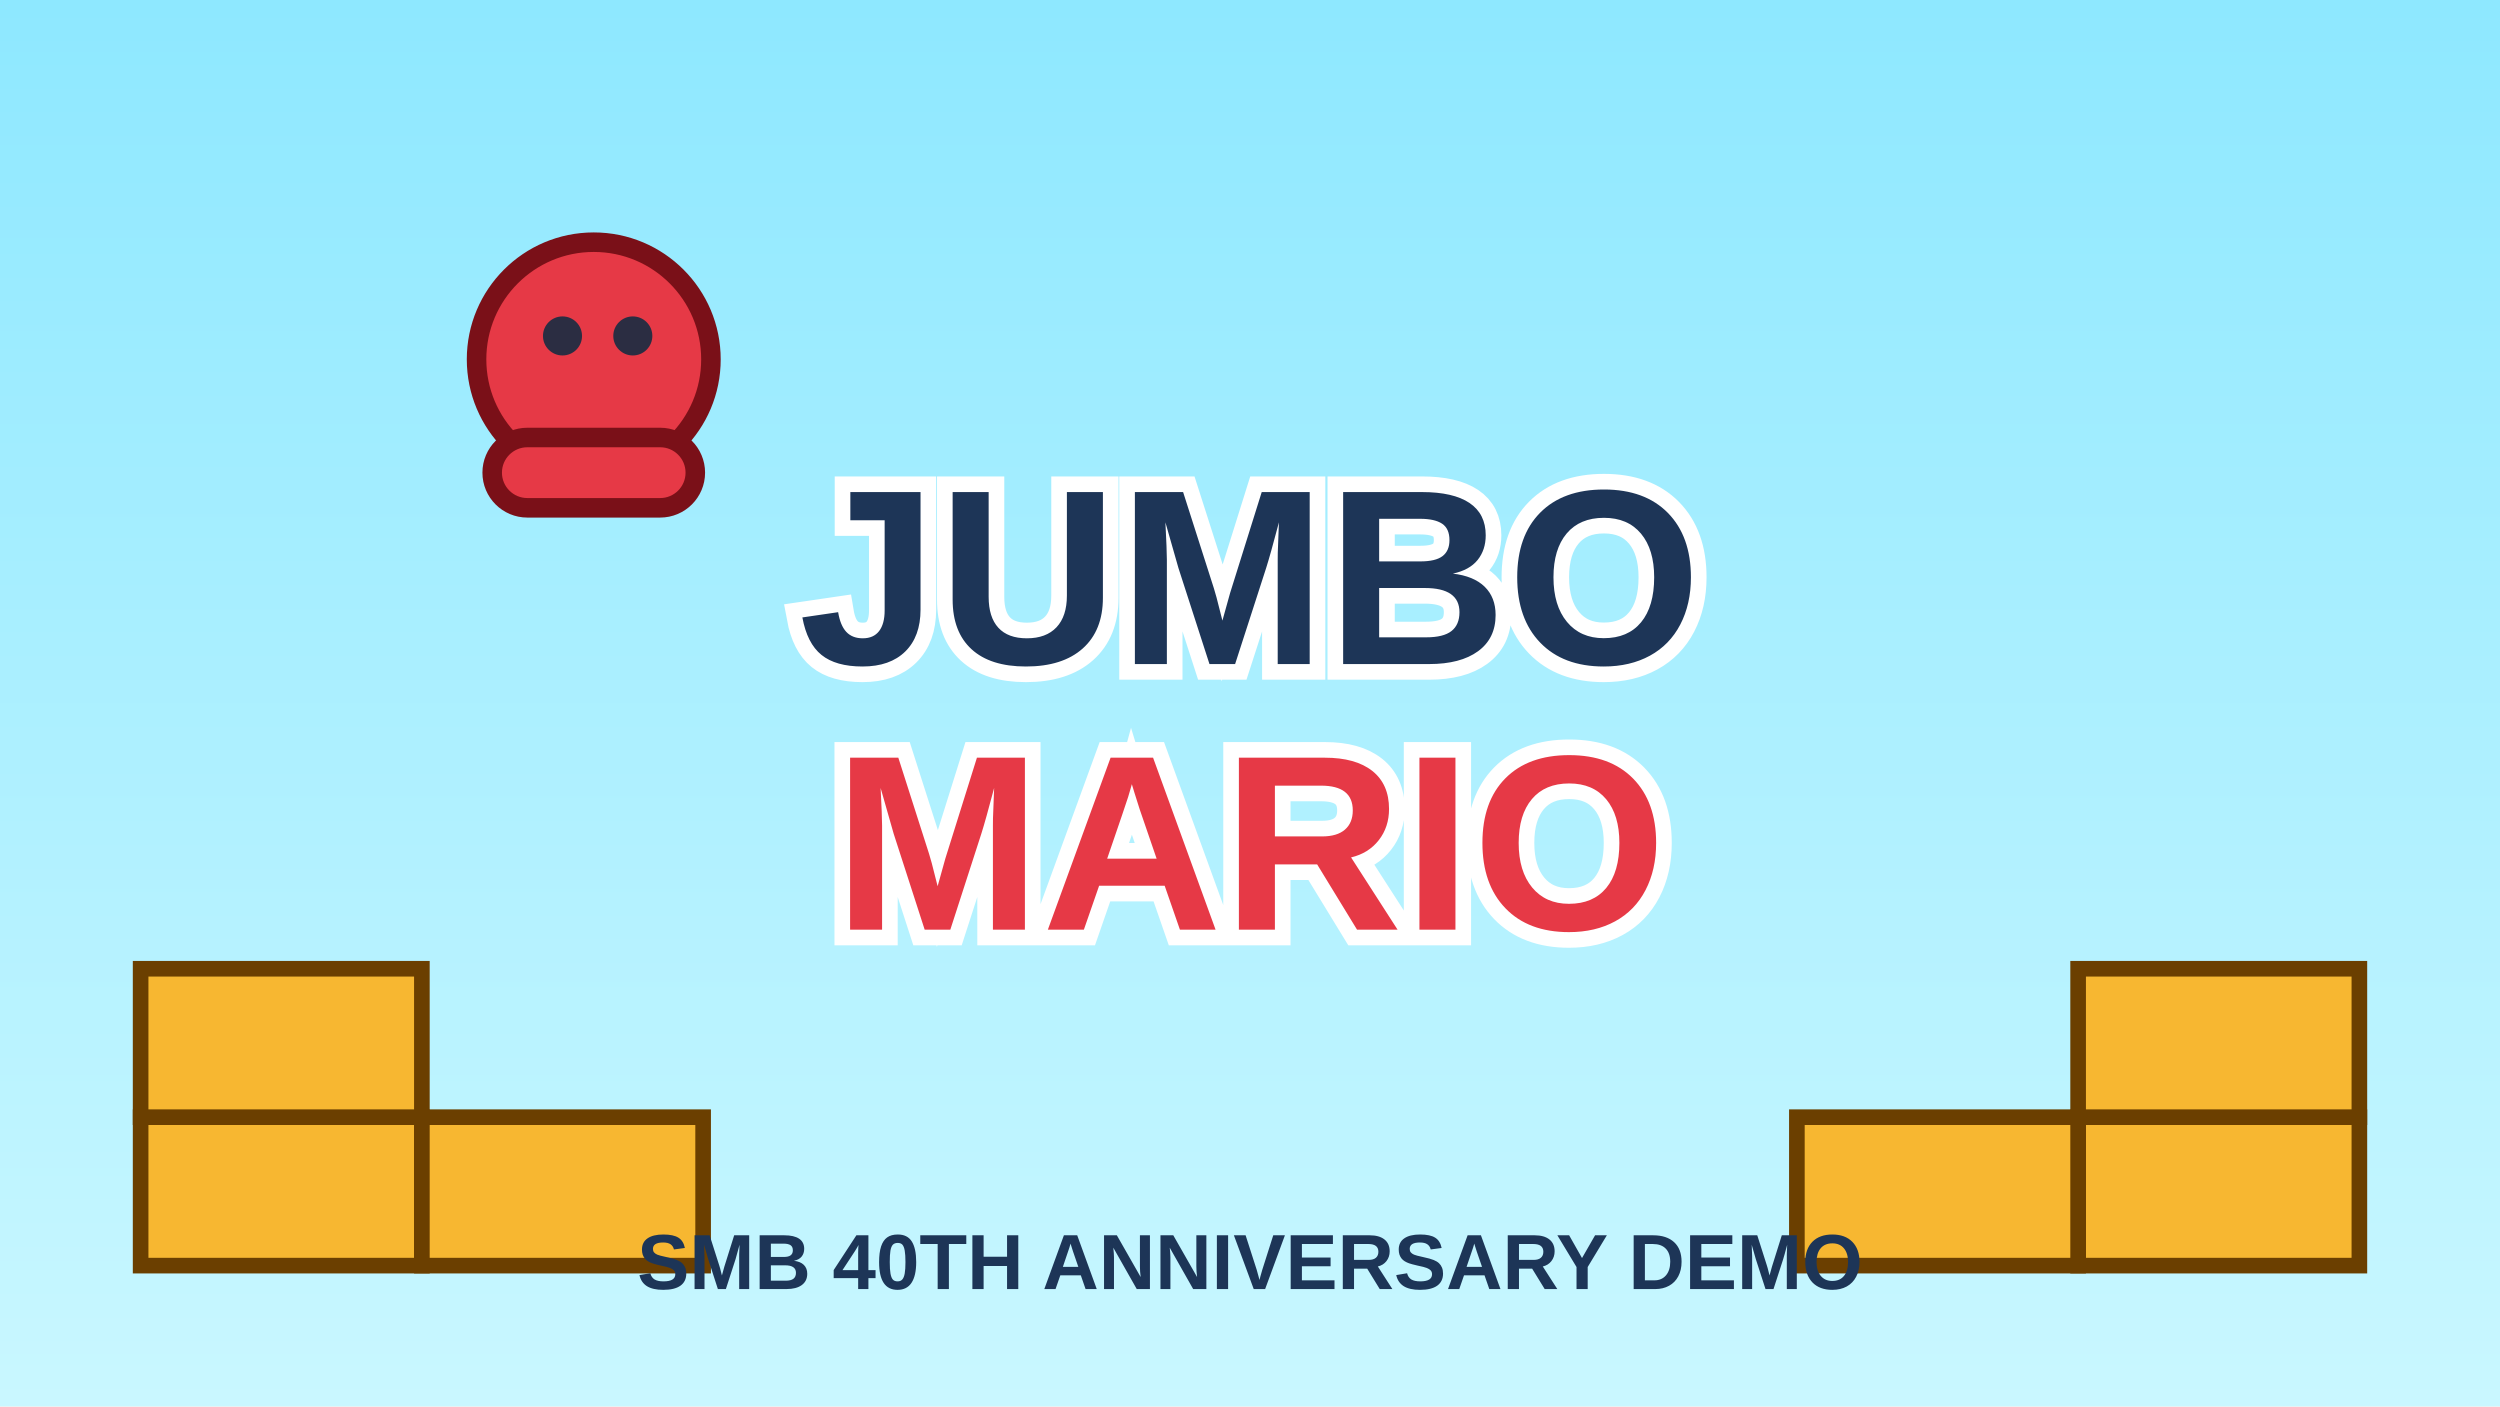
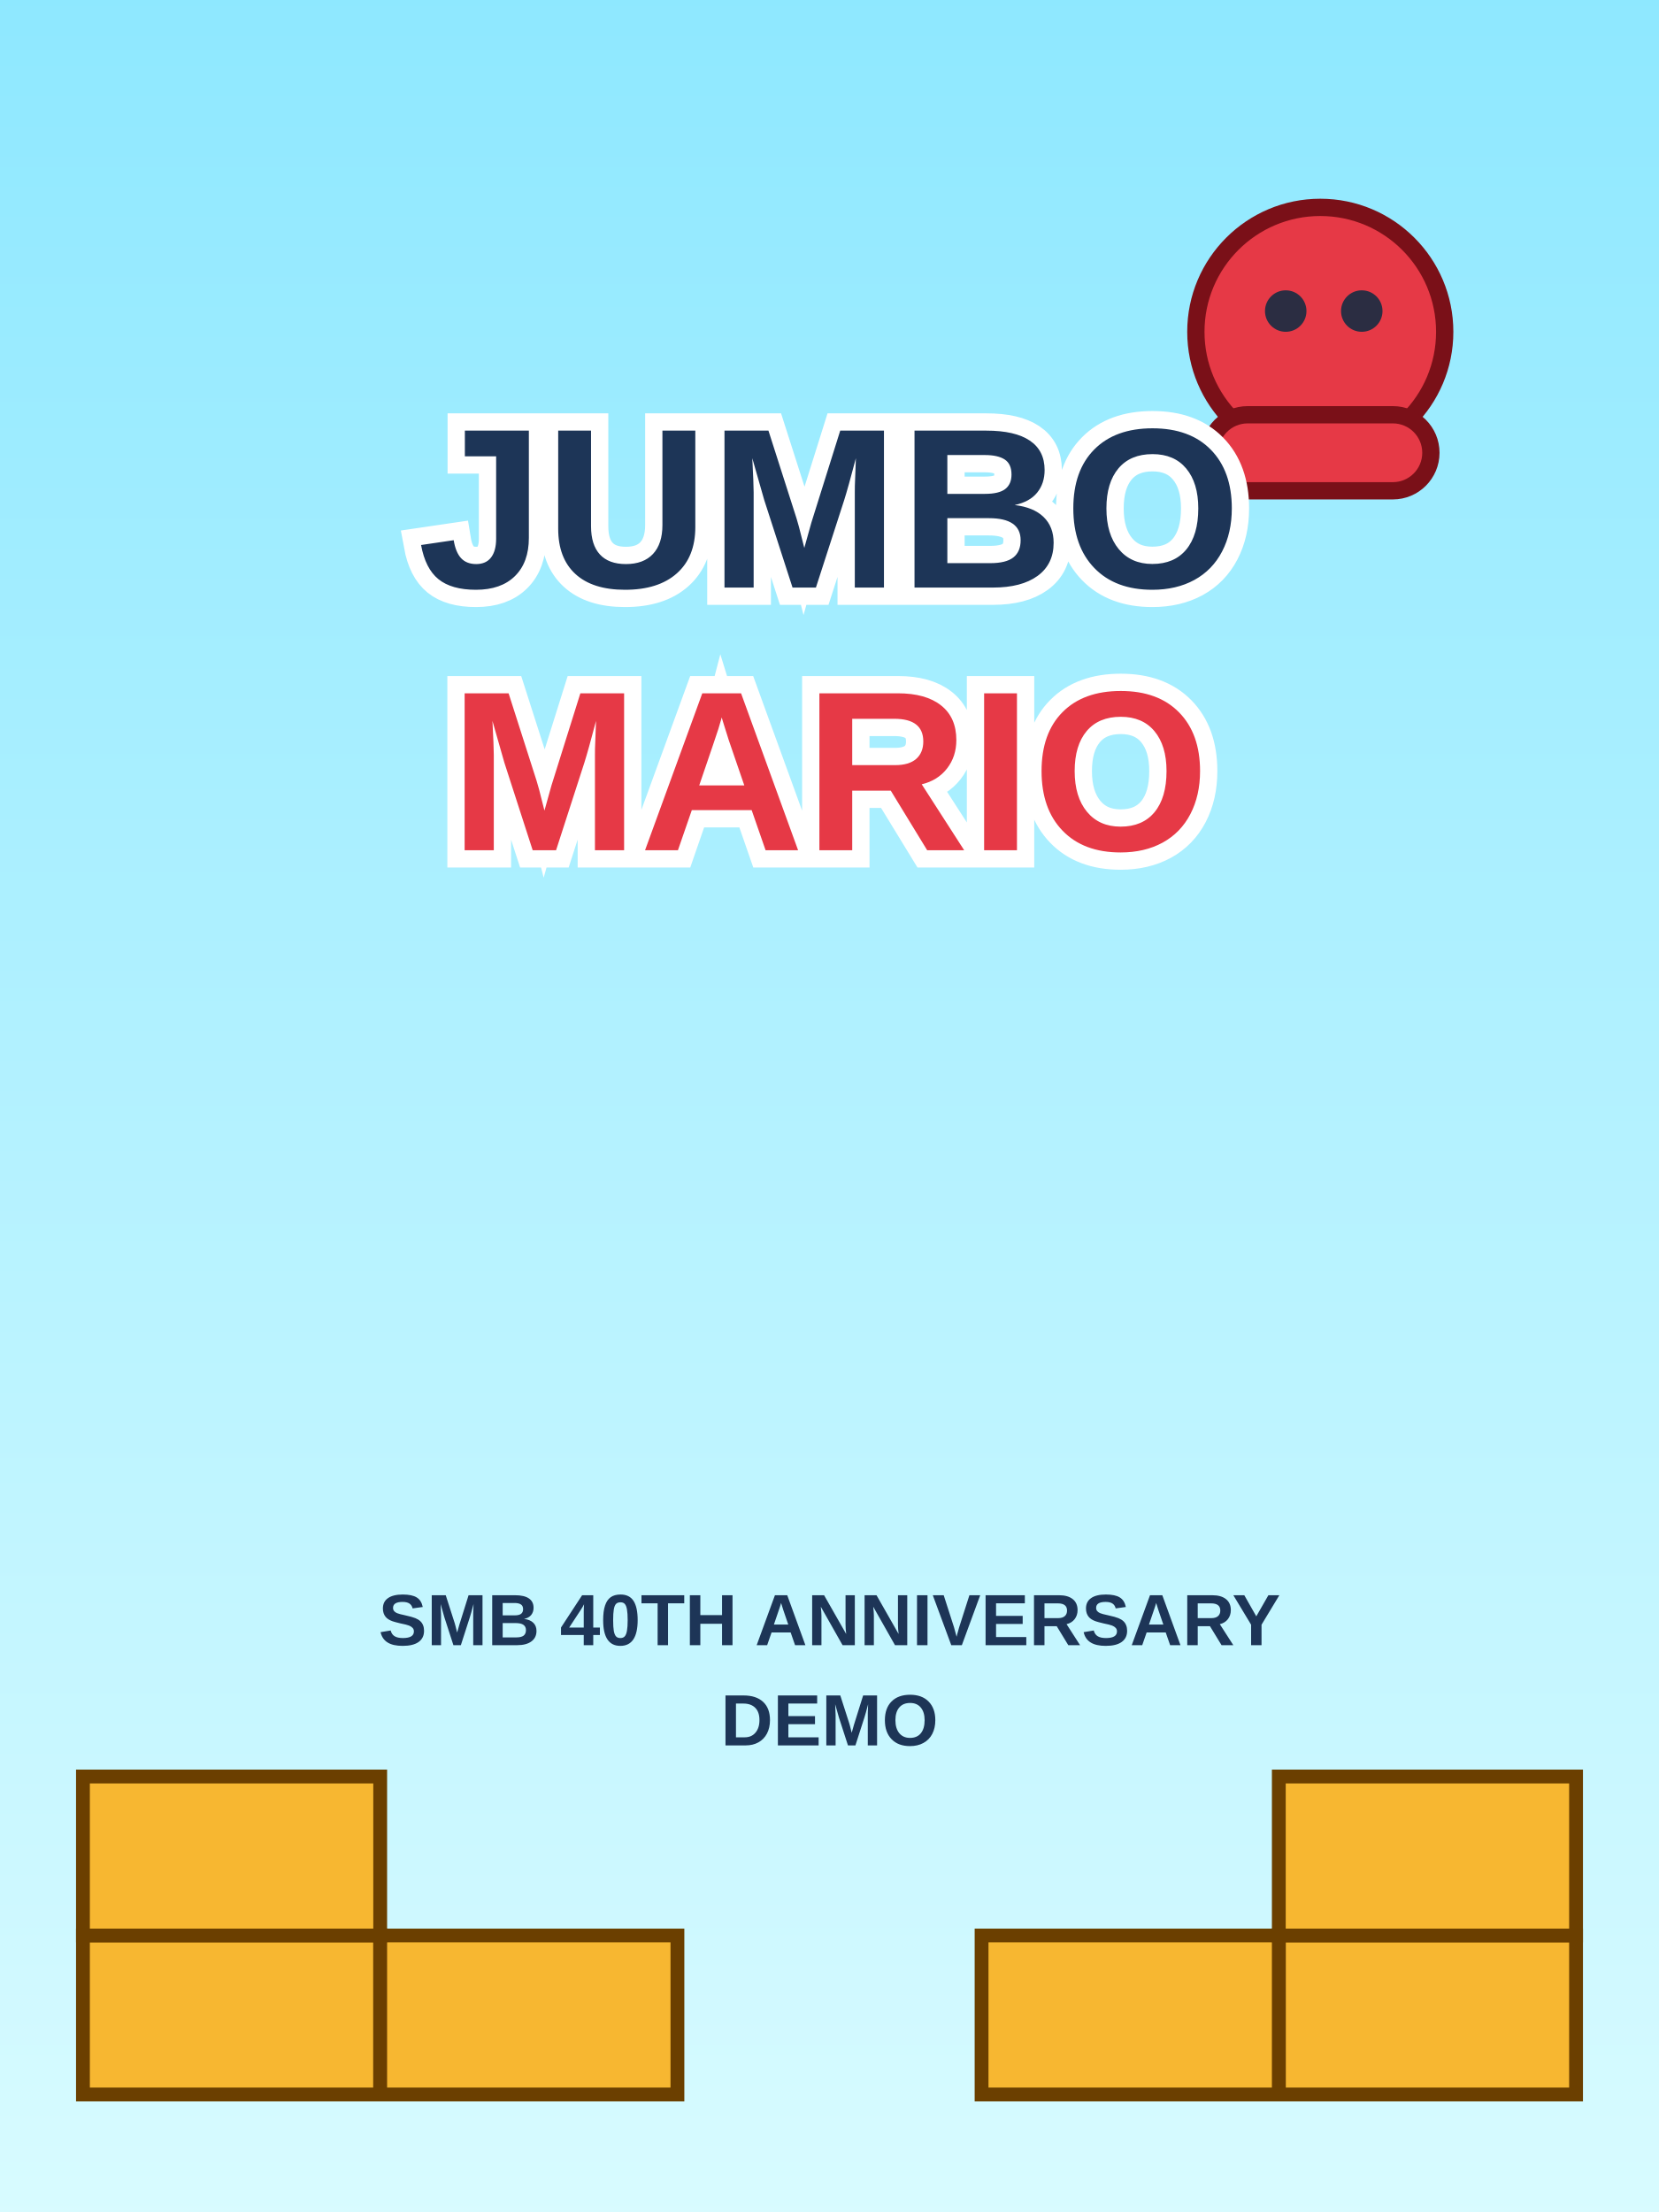
- <svg xmlns="http://www.w3.org/2000/svg" viewBox="0 0 640 360">
+ <svg xmlns="http://www.w3.org/2000/svg" viewBox="0 0 480 640">
  <defs>
    <linearGradient id="s" x1="0" y1="0" x2="0" y2="1">
      <stop offset="0" stop-color="#8ee8ff" />
-       <stop offset="1" stop-color="#c9f7ff" />
+       <stop offset="1" stop-color="#d8fbff" />
    </linearGradient>
  </defs>
-   <rect width="640" height="360" fill="url(#s)" />
+   <rect width="480" height="640" fill="url(#s)" />
  <g fill="#f7b731" stroke="#6b3f00" stroke-width="4">
-     <rect x="36" y="286" width="72" height="38" />
-     <rect x="108" y="286" width="72" height="38" />
-     <rect x="36" y="248" width="72" height="38" />
-     <rect x="532" y="286" width="72" height="38" />
-     <rect x="460" y="286" width="72" height="38" />
-     <rect x="532" y="248" width="72" height="38" />
+     <rect x="24" y="560" width="86" height="46" />
+     <rect x="110" y="560" width="86" height="46" />
+     <rect x="24" y="514" width="86" height="46" />
+     <rect x="370" y="560" width="86" height="46" />
+     <rect x="284" y="560" width="86" height="46" />
+     <rect x="370" y="514" width="86" height="46" />
  </g>
  <g fill="#e63946" stroke="#7a1018" stroke-width="5">
-     <circle cx="152" cy="92" r="30" />
-     <rect x="126" y="112" width="52" height="18" rx="9" />
+     <circle cx="382" cy="96" r="36" />
+     <rect x="350" y="120" width="64" height="22" rx="11" />
  </g>
  <g fill="#2b2d42">
-     <circle cx="144" cy="86" r="5" />
-     <circle cx="162" cy="86" r="5" />
+     <circle cx="372" cy="90" r="6" />
+     <circle cx="394" cy="90" r="6" />
  </g>
-   <text x="320" y="170" text-anchor="middle" font-family="Arial Black, Arial, sans-serif" font-size="64" font-weight="900" fill="#1d3557" stroke="#fff" stroke-width="8" paint-order="stroke">JUMBO</text>
-   <text x="320" y="238" text-anchor="middle" font-family="Arial Black, Arial, sans-serif" font-size="64" font-weight="900" fill="#e63946" stroke="#fff" stroke-width="8" paint-order="stroke">MARIO</text>
-   <text x="320" y="330" text-anchor="middle" font-family="Arial, sans-serif" font-size="20" font-weight="700" fill="#1d3557">SMB 40TH ANNIVERSARY DEMO</text>
+   <text x="240" y="170" text-anchor="middle" font-family="Arial Black, Arial, sans-serif" font-size="66" font-weight="900" fill="#1d3557" stroke="#fff" stroke-width="10" paint-order="stroke">JUMBO</text>
+   <text x="240" y="246" text-anchor="middle" font-family="Arial Black, Arial, sans-serif" font-size="66" font-weight="900" fill="#e63946" stroke="#fff" stroke-width="10" paint-order="stroke">MARIO</text>
+   <text x="240" y="476" text-anchor="middle" font-family="Arial, sans-serif" font-size="21" font-weight="700" fill="#1d3557">SMB 40TH ANNIVERSARY</text>
+   <text x="240" y="505" text-anchor="middle" font-family="Arial, sans-serif" font-size="21" font-weight="700" fill="#1d3557">DEMO</text>
</svg>
